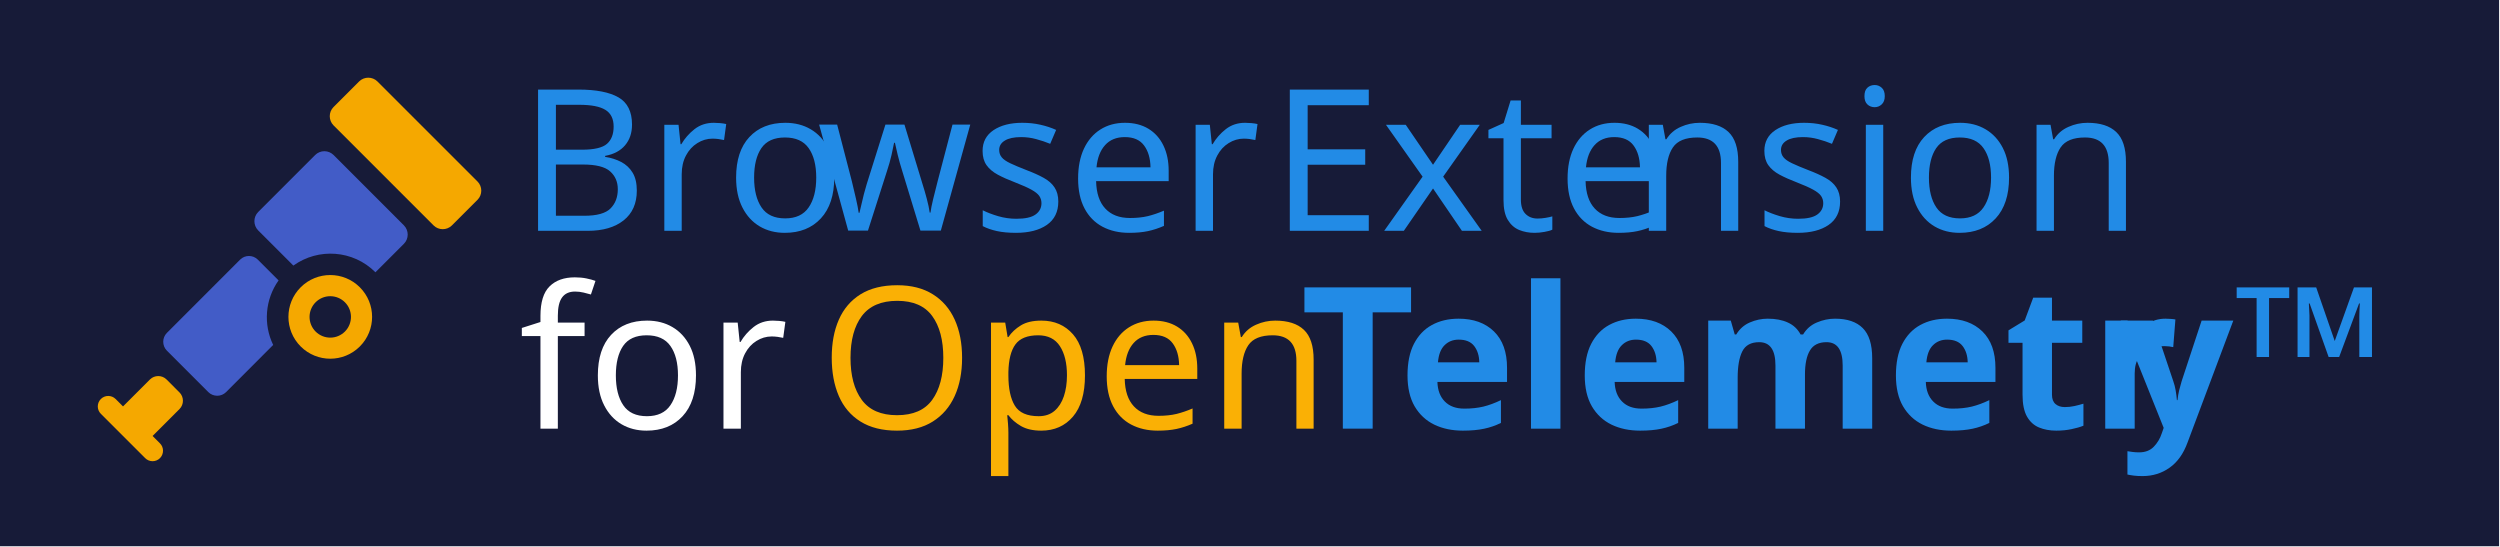
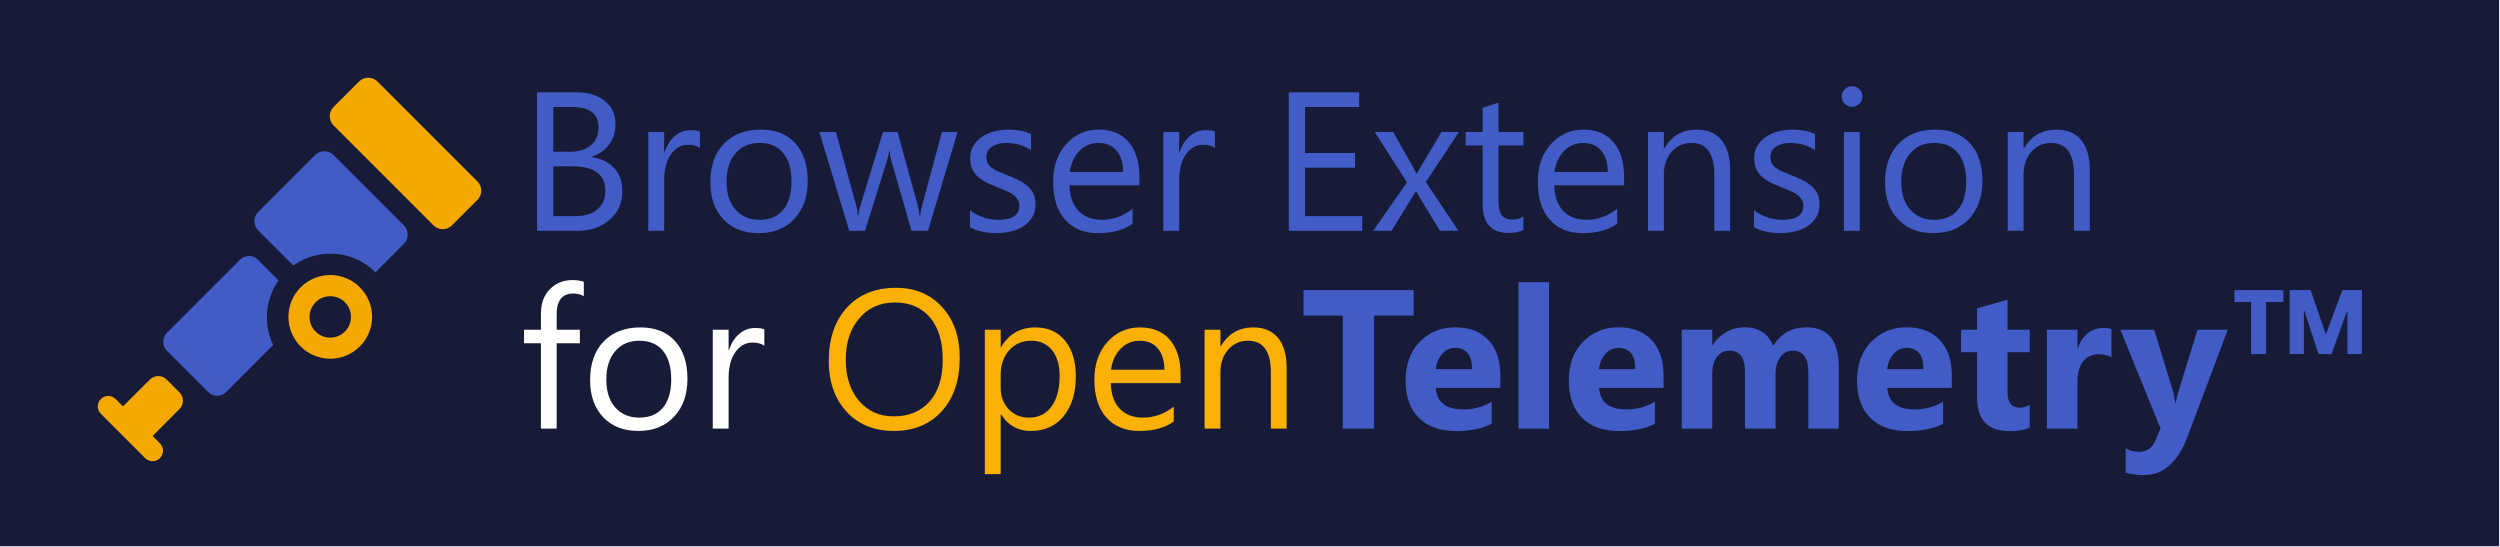
<svg xmlns="http://www.w3.org/2000/svg" width="100%" height="100%" viewBox="0 0 947 207" version="1.1" xml:space="preserve" style="fill-rule:evenodd;clip-rule:evenodd;stroke-linejoin:round;stroke-miterlimit:2;">
  <g id="Artboard1" transform="matrix(1.85742,0,0,0.40981,7.43444,0.911701)">
-     <rect x="-4.003" y="-2.225" width="509.65" height="504.857" style="fill:none;" />
-     <clipPath id="_clip1">
-       <rect x="-4.003" y="-2.225" width="509.65" height="504.857" />
-     </clipPath>
-     <g clip-path="url(#_clip1)">
-       <g transform="matrix(1.12486,0,0,2.44015,-31.3189,-353.966)">
-         <g id="Layer1">
-           <rect x="-4.003" y="-2.225" width="509.65" height="504.857" style="fill:rgb(23,27,56);" />
+     <g>
+       <rect x="-4.003" y="-2.225" width="509.65" height="504.857" style="fill:none;" />
+       <g>
+         <clipPath id="_clip1">
+           <rect x="-4.003" y="-2.225" width="509.65" height="504.857" />
+         </clipPath>
+         <g clip-path="url(#_clip1)">
+           <g>
+             <g transform="matrix(1.12486,0,0,2.44015,-31.3189,-353.966)">
+               <g>
+                 <g id="Layer1">
+                   <g>
+                     <rect x="-4.003" y="-2.225" width="509.65" height="504.857" style="fill:rgb(23,27,56);" />
+                   </g>
+                 </g>
+               </g>
+             </g>
+             <g transform="matrix(0.634904,0,0,2.87763,14.3669,62.4767)">
+               <path d="M67.648,69.797C62.402,75.047 62.402,83.555 67.648,88.805C72.898,94.051 81.406,94.051 86.652,88.805C91.902,83.555 91.902,75.047 86.652,69.797C81.406,64.551 72.898,64.551 67.648,69.797ZM81.855,84.016C80.608,85.265 78.914,85.967 77.15,85.967C75.386,85.967 73.692,85.265 72.445,84.016C71.198,82.769 70.496,81.076 70.496,79.313C70.496,77.549 71.198,75.856 72.445,74.609C73.692,73.36 75.386,72.658 77.15,72.658C78.914,72.658 80.608,73.36 81.855,74.609C84.453,77.195 84.453,81.418 81.855,84.016ZM86.43,3.672L78.195,11.906C76.592,13.521 76.592,16.166 78.195,17.781L110.344,49.93C111.959,51.533 114.604,51.533 116.219,49.93L124.453,41.695C126.063,40.085 126.063,37.434 124.453,35.825L92.29,3.671C90.679,2.072 88.041,2.072 86.43,3.671L86.43,3.672ZM28.738,108.895C30.19,107.437 30.19,105.043 28.738,103.585L24.555,99.398C23.095,97.947 20.702,97.947 19.242,99.398L10.598,108.047L10.582,108.059L8.211,105.684C6.898,104.371 4.761,104.371 3.461,105.684C2.148,106.996 2.148,109.133 3.461,110.434L17.707,124.676C18.336,125.306 19.19,125.66 20.08,125.66C20.97,125.66 21.824,125.306 22.453,124.676C23.753,123.363 23.766,121.226 22.453,119.93L20.078,117.555L20.094,117.543L28.738,108.895Z" style="fill:rgb(245,168,0);fill-rule:nonzero;" />
+             </g>
+             <g transform="matrix(0.634904,0,0,2.87763,14.3669,62.4767)">
+               <g>
+                 <path d="M72.297,27.313L54.004,45.605C52.379,47.23 52.379,49.906 54.004,51.531L65.3,62.824C73.284,57.078 84.48,57.789 91.663,64.977L100.811,55.828C102.433,54.203 102.433,51.531 100.811,49.906L78.22,27.313C77.435,26.527 76.369,26.085 75.259,26.085C74.149,26.085 73.083,26.527 72.298,27.313L72.297,27.313ZM60.55,67.585L53.878,60.913C52.315,59.351 49.753,59.351 48.194,60.913L24.664,84.453C23.112,86.016 23.112,88.577 24.664,90.14L37.995,103.472C39.559,105.025 42.119,105.025 43.683,103.472L58.815,88.315C55.616,81.706 56.19,73.722 60.55,67.585Z" style="fill:rgb(66,92,199);fill-rule:nonzero;" />
+               </g>
+             </g>
+             <g transform="matrix(1.00854,0,0,4.5711,38.1847,-972.745)">
+               <g>
+                 <g>
+                   <g transform="matrix(1,0,0,1,63.099,258.991)">
+                     <path d="M3.672,0L3.672,-28.008L11.641,-28.008C14.063,-28.008 15.983,-27.415 17.402,-26.23C18.822,-25.046 19.531,-23.503 19.531,-21.602C19.531,-20.013 19.102,-18.633 18.242,-17.461C17.383,-16.289 16.198,-15.456 14.688,-14.961L14.688,-14.883C16.576,-14.661 18.086,-13.945 19.219,-12.734C20.352,-11.536 20.918,-9.974 20.918,-8.047C20.918,-5.651 20.059,-3.711 18.34,-2.227C16.621,-0.742 14.453,0 11.836,0L3.672,0ZM6.953,-25.039L6.953,-15.996L10.313,-15.996C12.109,-15.996 13.522,-16.426 14.551,-17.285C15.579,-18.158 16.094,-19.382 16.094,-20.957C16.094,-23.678 14.303,-25.039 10.723,-25.039L6.953,-25.039ZM6.953,-13.047L6.953,-2.969L11.406,-2.969C13.333,-2.969 14.824,-3.424 15.879,-4.336C16.947,-5.247 17.48,-6.497 17.48,-8.086C17.48,-11.393 15.228,-13.047 10.723,-13.047L6.953,-13.047Z" style="fill:rgb(66,92,199);" />
+                   </g>
+                   <g transform="matrix(1,0,0,1,63.099,258.991)">
+                     <path d="M36.602,-16.758C36.042,-17.188 35.234,-17.402 34.18,-17.402C32.813,-17.402 31.667,-16.758 30.742,-15.469C29.831,-14.18 29.375,-12.422 29.375,-10.195L29.375,0L26.172,0L26.172,-20L29.375,-20L29.375,-15.879L29.453,-15.879C29.909,-17.285 30.605,-18.379 31.543,-19.16C32.48,-19.954 33.529,-20.352 34.688,-20.352C35.521,-20.352 36.159,-20.26 36.602,-20.078L36.602,-16.758Z" style="fill:rgb(66,92,199);" />
+                   </g>
+                   <g transform="matrix(1,0,0,1,63.099,258.991)">
+                     <path d="M48.438,0.469C45.482,0.469 43.118,-0.462 41.348,-2.324C39.59,-4.199 38.711,-6.68 38.711,-9.766C38.711,-13.125 39.629,-15.749 41.465,-17.637C43.301,-19.525 45.781,-20.469 48.906,-20.469C51.888,-20.469 54.212,-19.551 55.879,-17.715C57.559,-15.879 58.398,-13.333 58.398,-10.078C58.398,-6.888 57.493,-4.329 55.684,-2.402C53.887,-0.488 51.471,0.469 48.438,0.469ZM48.672,-17.773C46.615,-17.773 44.987,-17.07 43.789,-15.664C42.591,-14.271 41.992,-12.344 41.992,-9.883C41.992,-7.513 42.598,-5.645 43.809,-4.277C45.02,-2.91 46.641,-2.227 48.672,-2.227C50.742,-2.227 52.331,-2.897 53.438,-4.238C54.557,-5.579 55.117,-7.487 55.117,-9.961C55.117,-12.461 54.557,-14.388 53.438,-15.742C52.331,-17.096 50.742,-17.773 48.672,-17.773Z" style="fill:rgb(66,92,199);" />
+                   </g>
+                   <g transform="matrix(1,0,0,1,123.372,258.991)">
+                     <path d="M28.438,-20L22.441,0L19.121,0L15,-14.316C14.844,-14.863 14.74,-15.482 14.688,-16.172L14.609,-16.172C14.57,-15.703 14.434,-15.098 14.199,-14.355L9.727,0L6.523,0L0.469,-20L3.828,-20L7.969,-4.961C8.099,-4.505 8.19,-3.906 8.242,-3.164L8.398,-3.164C8.438,-3.737 8.555,-4.349 8.75,-5L13.359,-20L16.289,-20L20.43,-4.922C20.56,-4.44 20.658,-3.841 20.723,-3.125L20.879,-3.125C20.905,-3.633 21.016,-4.232 21.211,-4.922L25.273,-20L28.438,-20Z" style="fill:rgb(66,92,199);" />
+                   </g>
+                   <g transform="matrix(1,0,0,1,123.372,258.991)">
+                     <path d="M30.938,-0.723L30.938,-4.16C32.682,-2.871 34.603,-2.227 36.699,-2.227C39.512,-2.227 40.918,-3.164 40.918,-5.039C40.918,-5.573 40.794,-6.022 40.547,-6.387C40.313,-6.764 39.987,-7.096 39.57,-7.383C39.167,-7.669 38.685,-7.923 38.125,-8.145C37.578,-8.379 36.986,-8.62 36.348,-8.867C35.462,-9.219 34.681,-9.57 34.004,-9.922C33.34,-10.286 32.78,-10.69 32.324,-11.133C31.882,-11.589 31.543,-12.103 31.309,-12.676C31.087,-13.249 30.977,-13.919 30.977,-14.688C30.977,-15.625 31.191,-16.452 31.621,-17.168C32.051,-17.897 32.624,-18.503 33.34,-18.984C34.056,-19.479 34.87,-19.85 35.781,-20.098C36.706,-20.345 37.656,-20.469 38.633,-20.469C40.365,-20.469 41.914,-20.169 43.281,-19.57L43.281,-16.328C41.81,-17.292 40.117,-17.773 38.203,-17.773C37.604,-17.773 37.064,-17.702 36.582,-17.559C36.1,-17.428 35.684,-17.24 35.332,-16.992C34.993,-16.745 34.727,-16.445 34.531,-16.094C34.349,-15.755 34.258,-15.378 34.258,-14.961C34.258,-14.44 34.349,-14.004 34.531,-13.652C34.727,-13.301 35.007,-12.988 35.371,-12.715C35.736,-12.441 36.178,-12.194 36.699,-11.973C37.22,-11.751 37.813,-11.51 38.477,-11.25C39.362,-10.911 40.156,-10.56 40.859,-10.195C41.563,-9.844 42.161,-9.44 42.656,-8.984C43.151,-8.542 43.529,-8.027 43.789,-7.441C44.063,-6.855 44.199,-6.159 44.199,-5.352C44.199,-4.362 43.978,-3.503 43.535,-2.773C43.105,-2.044 42.526,-1.439 41.797,-0.957C41.068,-0.475 40.228,-0.117 39.277,0.117C38.327,0.352 37.331,0.469 36.289,0.469C34.232,0.469 32.448,0.072 30.938,-0.723Z" style="fill:rgb(66,92,199);" />
+                   </g>
+                   <g transform="matrix(1,0,0,1,123.372,258.991)">
+                     <path d="M65.195,-9.199L51.074,-9.199C51.126,-6.973 51.725,-5.254 52.871,-4.043C54.017,-2.832 55.592,-2.227 57.598,-2.227C59.85,-2.227 61.921,-2.969 63.809,-4.453L63.809,-1.445C62.051,-0.169 59.727,0.469 56.836,0.469C54.01,0.469 51.79,-0.436 50.176,-2.246C48.561,-4.069 47.754,-6.628 47.754,-9.922C47.754,-13.034 48.633,-15.566 50.391,-17.52C52.161,-19.486 54.355,-20.469 56.973,-20.469C59.59,-20.469 61.615,-19.622 63.047,-17.93C64.479,-16.237 65.195,-13.887 65.195,-10.879L65.195,-9.199ZM61.914,-11.914C61.901,-13.763 61.452,-15.202 60.566,-16.23C59.694,-17.259 58.477,-17.773 56.914,-17.773C55.404,-17.773 54.121,-17.233 53.066,-16.152C52.012,-15.072 51.361,-13.659 51.113,-11.914L61.914,-11.914Z" style="fill:rgb(66,92,199);" />
+                   </g>
+                   <g transform="matrix(1,0,0,1,123.372,258.991)">
+                     <path d="M80.469,-16.758C79.909,-17.188 79.102,-17.402 78.047,-17.402C76.68,-17.402 75.534,-16.758 74.609,-15.469C73.698,-14.18 73.242,-12.422 73.242,-10.195L73.242,0L70.039,0L70.039,-20L73.242,-20L73.242,-15.879L73.32,-15.879C73.776,-17.285 74.473,-18.379 75.41,-19.16C76.348,-19.954 77.396,-20.352 78.555,-20.352C79.388,-20.352 80.026,-20.26 80.469,-20.078L80.469,-16.758Z" style="fill:rgb(66,92,199);" />
+                   </g>
+                 </g>
+               </g>
+               <g>
+                 <g>
+                   <g transform="matrix(1,0,0,1,215.11,258.991)">
+                     <path d="M18.516,0L3.672,0L3.672,-28.008L17.891,-28.008L17.891,-25.039L6.953,-25.039L6.953,-15.723L17.07,-15.723L17.07,-12.773L6.953,-12.773L6.953,-2.969L18.516,-2.969L18.516,0Z" style="fill:rgb(66,92,199);" />
+                   </g>
+                   <g transform="matrix(1,0,0,1,215.11,258.991)">
+                     <path d="M38.086,-20L31.367,-9.883L37.969,0L34.238,0L30.313,-6.484C30.065,-6.888 29.772,-7.396 29.434,-8.008L29.355,-8.008C29.29,-7.891 28.984,-7.383 28.438,-6.484L24.434,0L20.742,0L27.559,-9.805L21.035,-20L24.766,-20L28.633,-13.164C28.919,-12.656 29.199,-12.135 29.473,-11.602L29.551,-11.602L34.551,-20L38.086,-20Z" style="fill:rgb(66,92,199);" />
+                   </g>
+                   <g transform="matrix(1,0,0,1,215.11,258.991)">
+                     <path d="M51.113,-0.195C50.358,0.221 49.362,0.43 48.125,0.43C44.622,0.43 42.871,-1.523 42.871,-5.43L42.871,-17.266L39.434,-17.266L39.434,-20L42.871,-20L42.871,-24.883L46.074,-25.918L46.074,-20L51.113,-20L51.113,-17.266L46.074,-17.266L46.074,-5.996C46.074,-4.655 46.302,-3.698 46.758,-3.125C47.214,-2.552 47.969,-2.266 49.023,-2.266C49.831,-2.266 50.527,-2.487 51.113,-2.93L51.113,-0.195Z" style="fill:rgb(66,92,199);" />
+                   </g>
+                   <g transform="matrix(1,0,0,1,215.11,258.991)">
+                     <path d="M71.465,-9.199L57.344,-9.199C57.396,-6.973 57.995,-5.254 59.141,-4.043C60.286,-2.832 61.862,-2.227 63.867,-2.227C66.12,-2.227 68.19,-2.969 70.078,-4.453L70.078,-1.445C68.32,-0.169 65.996,0.469 63.105,0.469C60.28,0.469 58.06,-0.436 56.445,-2.246C54.831,-4.069 54.023,-6.628 54.023,-9.922C54.023,-13.034 54.902,-15.566 56.66,-17.52C58.431,-19.486 60.625,-20.469 63.242,-20.469C65.859,-20.469 67.884,-19.622 69.316,-17.93C70.749,-16.237 71.465,-13.887 71.465,-10.879L71.465,-9.199ZM68.184,-11.914C68.171,-13.763 67.721,-15.202 66.836,-16.23C65.964,-17.259 64.746,-17.773 63.184,-17.773C61.673,-17.773 60.391,-17.233 59.336,-16.152C58.281,-15.072 57.63,-13.659 57.383,-11.914L68.184,-11.914Z" style="fill:rgb(66,92,199);" />
+                   </g>
+                   <g transform="matrix(1,0,0,1,288.177,258.991)">
+                     <path d="M19.844,0L16.641,0L16.641,-11.406C16.641,-15.651 15.091,-17.773 11.992,-17.773C10.391,-17.773 9.063,-17.168 8.008,-15.957C6.966,-14.759 6.445,-13.242 6.445,-11.406L6.445,0L3.242,0L3.242,-20L6.445,-20L6.445,-16.68L6.523,-16.68C8.034,-19.206 10.221,-20.469 13.086,-20.469C15.273,-20.469 16.947,-19.759 18.105,-18.34C19.264,-16.934 19.844,-14.896 19.844,-12.227L19.844,0Z" style="fill:rgb(66,92,199);" />
+                   </g>
+                   <g transform="matrix(1,0,0,1,288.177,258.991)">
+                     <path d="M24.668,-0.723L24.668,-4.16C26.413,-2.871 28.333,-2.227 30.43,-2.227C33.242,-2.227 34.648,-3.164 34.648,-5.039C34.648,-5.573 34.525,-6.022 34.277,-6.387C34.043,-6.764 33.717,-7.096 33.301,-7.383C32.897,-7.669 32.415,-7.923 31.855,-8.145C31.309,-8.379 30.716,-8.62 30.078,-8.867C29.193,-9.219 28.411,-9.57 27.734,-9.922C27.07,-10.286 26.51,-10.69 26.055,-11.133C25.612,-11.589 25.273,-12.103 25.039,-12.676C24.818,-13.249 24.707,-13.919 24.707,-14.688C24.707,-15.625 24.922,-16.452 25.352,-17.168C25.781,-17.897 26.354,-18.503 27.07,-18.984C27.786,-19.479 28.6,-19.85 29.512,-20.098C30.436,-20.345 31.387,-20.469 32.363,-20.469C34.095,-20.469 35.645,-20.169 37.012,-19.57L37.012,-16.328C35.54,-17.292 33.848,-17.773 31.934,-17.773C31.335,-17.773 30.794,-17.702 30.313,-17.559C29.831,-17.428 29.414,-17.24 29.063,-16.992C28.724,-16.745 28.457,-16.445 28.262,-16.094C28.079,-15.755 27.988,-15.378 27.988,-14.961C27.988,-14.44 28.079,-14.004 28.262,-13.652C28.457,-13.301 28.737,-12.988 29.102,-12.715C29.466,-12.441 29.909,-12.194 30.43,-11.973C30.951,-11.751 31.543,-11.51 32.207,-11.25C33.092,-10.911 33.887,-10.56 34.59,-10.195C35.293,-9.844 35.892,-9.44 36.387,-8.984C36.882,-8.542 37.259,-8.027 37.52,-7.441C37.793,-6.855 37.93,-6.159 37.93,-5.352C37.93,-4.362 37.708,-3.503 37.266,-2.773C36.836,-2.044 36.257,-1.439 35.527,-0.957C34.798,-0.475 33.958,-0.117 33.008,0.117C32.057,0.352 31.061,0.469 30.02,0.469C27.962,0.469 26.178,0.072 24.668,-0.723Z" style="fill:rgb(66,92,199);" />
+                   </g>
+                   <g transform="matrix(1,0,0,1,288.177,258.991)">
+                     <path d="M44.492,-25.078C43.919,-25.078 43.431,-25.273 43.027,-25.664C42.624,-26.055 42.422,-26.549 42.422,-27.148C42.422,-27.747 42.624,-28.242 43.027,-28.633C43.431,-29.036 43.919,-29.238 44.492,-29.238C45.078,-29.238 45.573,-29.036 45.977,-28.633C46.393,-28.242 46.602,-27.747 46.602,-27.148C46.602,-26.576 46.393,-26.087 45.977,-25.684C45.573,-25.28 45.078,-25.078 44.492,-25.078ZM46.055,0L42.852,0L42.852,-20L46.055,-20L46.055,0Z" style="fill:rgb(66,92,199);" />
+                   </g>
+                   <g transform="matrix(1,0,0,1,288.177,258.991)">
+                     <path d="M60.898,0.469C57.943,0.469 55.579,-0.462 53.809,-2.324C52.051,-4.199 51.172,-6.68 51.172,-9.766C51.172,-13.125 52.09,-15.749 53.926,-17.637C55.762,-19.525 58.242,-20.469 61.367,-20.469C64.349,-20.469 66.673,-19.551 68.34,-17.715C70.02,-15.879 70.859,-13.333 70.859,-10.078C70.859,-6.888 69.954,-4.329 68.145,-2.402C66.348,-0.488 63.932,0.469 60.898,0.469ZM61.133,-17.773C59.076,-17.773 57.448,-17.07 56.25,-15.664C55.052,-14.271 54.453,-12.344 54.453,-9.883C54.453,-7.513 55.059,-5.645 56.27,-4.277C57.48,-2.91 59.102,-2.227 61.133,-2.227C63.203,-2.227 64.792,-2.897 65.898,-4.238C67.018,-5.579 67.578,-7.487 67.578,-9.961C67.578,-12.461 67.018,-14.388 65.898,-15.742C64.792,-17.096 63.203,-17.773 61.133,-17.773Z" style="fill:rgb(66,92,199);" />
+                   </g>
+                   <g transform="matrix(1,0,0,1,288.177,258.991)">
+                     <path d="M92.578,0L89.375,0L89.375,-11.406C89.375,-15.651 87.826,-17.773 84.727,-17.773C83.125,-17.773 81.797,-17.168 80.742,-15.957C79.701,-14.759 79.18,-13.242 79.18,-11.406L79.18,0L75.977,0L75.977,-20L79.18,-20L79.18,-16.68L79.258,-16.68C80.768,-19.206 82.956,-20.469 85.82,-20.469C88.008,-20.469 89.681,-19.759 90.84,-18.34C91.999,-16.934 92.578,-14.896 92.578,-12.227L92.578,0Z" style="fill:rgb(66,92,199);" />
+                   </g>
+                 </g>
+               </g>
+               <g transform="matrix(1,0,0,1,63.099,298.991)">
+                 <path d="M13.125,-26.797C12.5,-27.148 11.79,-27.324 10.996,-27.324C8.757,-27.324 7.637,-25.911 7.637,-23.086L7.637,-20L12.324,-20L12.324,-17.266L7.637,-17.266L7.637,0L4.453,0L4.453,-17.266L1.035,-17.266L1.035,-20L4.453,-20L4.453,-23.242C4.453,-25.339 5.059,-26.992 6.27,-28.203C7.48,-29.427 8.991,-30.039 10.801,-30.039C11.777,-30.039 12.552,-29.922 13.125,-29.688L13.125,-26.797Z" style="fill:white;fill-rule:nonzero;" />
+                 <path d="M24.121,0.469C21.165,0.469 18.802,-0.462 17.031,-2.324C15.273,-4.199 14.395,-6.68 14.395,-9.766C14.395,-13.125 15.313,-15.749 17.148,-17.637C18.984,-19.525 21.465,-20.469 24.59,-20.469C27.572,-20.469 29.896,-19.551 31.563,-17.715C33.242,-15.879 34.082,-13.333 34.082,-10.078C34.082,-6.888 33.177,-4.329 31.367,-2.402C29.57,-0.488 27.155,0.469 24.121,0.469ZM24.355,-17.773C22.298,-17.773 20.671,-17.07 19.473,-15.664C18.275,-14.271 17.676,-12.344 17.676,-9.883C17.676,-7.513 18.281,-5.645 19.492,-4.277C20.703,-2.91 22.324,-2.227 24.355,-2.227C26.426,-2.227 28.014,-2.897 29.121,-4.238C30.241,-5.579 30.801,-7.487 30.801,-9.961C30.801,-12.461 30.241,-14.388 29.121,-15.742C28.014,-17.096 26.426,-17.773 24.355,-17.773Z" style="fill:white;fill-rule:nonzero;" />
+                 <path d="M49.629,-16.758C49.069,-17.188 48.262,-17.402 47.207,-17.402C45.84,-17.402 44.694,-16.758 43.77,-15.469C42.858,-14.18 42.402,-12.422 42.402,-10.195L42.402,0L39.199,0L39.199,-20L42.402,-20L42.402,-15.879L42.48,-15.879C42.936,-17.285 43.633,-18.379 44.57,-19.16C45.508,-19.954 46.556,-20.352 47.715,-20.352C48.548,-20.352 49.186,-20.26 49.629,-20.078L49.629,-16.758Z" style="fill:white;fill-rule:nonzero;" />
+               </g>
+               <g transform="matrix(1,0,0,1,123.919,298.991)">
+                 <g>
+                   <path d="M14.961,0.469C10.99,0.469 7.806,-0.84 5.41,-3.457C3.027,-6.074 1.836,-9.479 1.836,-13.672C1.836,-18.177 3.053,-21.771 5.488,-24.453C7.923,-27.135 11.237,-28.477 15.43,-28.477C19.297,-28.477 22.409,-27.174 24.766,-24.57C27.135,-21.966 28.32,-18.561 28.32,-14.355C28.32,-9.785 27.109,-6.172 24.688,-3.516C22.266,-0.859 19.023,0.469 14.961,0.469ZM15.195,-25.508C12.253,-25.508 9.863,-24.447 8.027,-22.324C6.191,-20.202 5.273,-17.415 5.273,-13.965C5.273,-10.514 6.165,-7.734 7.949,-5.625C9.746,-3.529 12.083,-2.48 14.961,-2.48C18.034,-2.48 20.456,-3.483 22.227,-5.488C23.997,-7.493 24.883,-10.299 24.883,-13.906C24.883,-17.604 24.023,-20.462 22.305,-22.48C20.586,-24.499 18.216,-25.508 15.195,-25.508Z" style="fill:rgb(250,176,5);fill-rule:nonzero;" />
+                   <path d="M36.68,-2.891L36.602,-2.891L36.602,9.199L33.398,9.199L33.398,-20L36.602,-20L36.602,-16.484L36.68,-16.484C38.255,-19.141 40.56,-20.469 43.594,-20.469C46.172,-20.469 48.184,-19.57 49.629,-17.773C51.074,-15.99 51.797,-13.594 51.797,-10.586C51.797,-7.24 50.983,-4.557 49.355,-2.539C47.728,-0.534 45.501,0.469 42.676,0.469C40.085,0.469 38.086,-0.651 36.68,-2.891ZM36.602,-10.957L36.602,-8.164C36.602,-6.51 37.135,-5.104 38.203,-3.945C39.284,-2.799 40.651,-2.227 42.305,-2.227C44.245,-2.227 45.762,-2.969 46.855,-4.453C47.962,-5.938 48.516,-8.001 48.516,-10.645C48.516,-12.871 48.001,-14.616 46.973,-15.879C45.944,-17.142 44.551,-17.773 42.793,-17.773C40.931,-17.773 39.434,-17.122 38.301,-15.82C37.168,-14.531 36.602,-12.91 36.602,-10.957Z" style="fill:rgb(250,176,5);fill-rule:nonzero;" />
+                   <path d="M72.988,-9.199L58.867,-9.199C58.919,-6.973 59.518,-5.254 60.664,-4.043C61.81,-2.832 63.385,-2.227 65.391,-2.227C67.643,-2.227 69.714,-2.969 71.602,-4.453L71.602,-1.445C69.844,-0.169 67.52,0.469 64.629,0.469C61.803,0.469 59.583,-0.436 57.969,-2.246C56.354,-4.069 55.547,-6.628 55.547,-9.922C55.547,-13.034 56.426,-15.566 58.184,-17.52C59.954,-19.486 62.148,-20.469 64.766,-20.469C67.383,-20.469 69.408,-19.622 70.84,-17.93C72.272,-16.237 72.988,-13.887 72.988,-10.879L72.988,-9.199ZM69.707,-11.914C69.694,-13.763 69.245,-15.202 68.359,-16.23C67.487,-17.259 66.27,-17.773 64.707,-17.773C63.197,-17.773 61.914,-17.233 60.859,-16.152C59.805,-15.072 59.154,-13.659 58.906,-11.914L69.707,-11.914Z" style="fill:rgb(250,176,5);fill-rule:nonzero;" />
+                   <path d="M94.434,0L91.23,0L91.23,-11.406C91.23,-15.651 89.681,-17.773 86.582,-17.773C84.98,-17.773 83.652,-17.168 82.598,-15.957C81.556,-14.759 81.035,-13.242 81.035,-11.406L81.035,0L77.832,0L77.832,-20L81.035,-20L81.035,-16.68L81.113,-16.68C82.624,-19.206 84.811,-20.469 87.676,-20.469C89.863,-20.469 91.536,-19.759 92.695,-18.34C93.854,-16.934 94.434,-14.896 94.434,-12.227L94.434,0Z" style="fill:rgb(250,176,5);fill-rule:nonzero;" />
+                 </g>
+               </g>
+               <g>
+                 <g transform="matrix(1,0,0,1,221.146,298.991)">
+                   <path d="M22.871,-22.871L14.883,-22.871L14.883,0L8.555,0L8.555,-22.871L0.605,-22.871L0.605,-28.008L22.871,-28.008L22.871,-22.871Z" style="fill:rgb(66,92,199);" />
+                 </g>
+                 <g transform="matrix(1,0,0,1,240.989,298.991)">
+                   <path d="M20.566,-8.242L7.52,-8.242C7.728,-5.339 9.557,-3.887 13.008,-3.887C15.208,-3.887 17.142,-4.408 18.809,-5.449L18.809,-0.996C16.96,-0.007 14.557,0.488 11.602,0.488C8.372,0.488 5.866,-0.404 4.082,-2.188C2.298,-3.984 1.406,-6.484 1.406,-9.688C1.406,-13.008 2.37,-15.638 4.297,-17.578C6.224,-19.518 8.594,-20.488 11.406,-20.488C14.323,-20.488 16.576,-19.622 18.164,-17.891C19.766,-16.159 20.566,-13.809 20.566,-10.84L20.566,-8.242ZM14.844,-12.031C14.844,-14.896 13.685,-16.328 11.367,-16.328C10.378,-16.328 9.518,-15.918 8.789,-15.098C8.073,-14.277 7.637,-13.255 7.48,-12.031L14.844,-12.031Z" style="fill:rgb(66,92,199);" />
+                 </g>
+                 <g transform="matrix(1,0,0,1,240.989,298.991)">
+                   <rect x="24.239" y="-29.609" width="6.172" height="29.609" style="fill:rgb(66,92,199);" />
+                 </g>
+                 <g transform="matrix(1,0,0,1,240.989,298.991)">
+                   <path d="M53.575,-8.242L40.528,-8.242C40.736,-5.339 42.565,-3.887 46.016,-3.887C48.217,-3.887 50.15,-4.408 51.817,-5.449L51.817,-0.996C49.968,-0.007 47.565,0.488 44.61,0.488C41.381,0.488 38.874,-0.404 37.09,-2.188C35.306,-3.984 34.414,-6.484 34.414,-9.688C34.414,-13.008 35.378,-15.638 37.305,-17.578C39.232,-19.518 41.602,-20.488 44.414,-20.488C47.331,-20.488 49.584,-19.622 51.172,-17.891C52.774,-16.159 53.575,-13.809 53.575,-10.84L53.575,-8.242ZM47.852,-12.031C47.852,-14.896 46.693,-16.328 44.375,-16.328C43.386,-16.328 42.526,-15.918 41.797,-15.098C41.081,-14.277 40.645,-13.255 40.489,-12.031L47.852,-12.031Z" style="fill:rgb(66,92,199);" />
+                 </g>
+                 <g transform="matrix(1,0,0,1,240.989,298.991)">
+                   <path d="M89.004,0L82.852,0L82.852,-11.406C82.852,-14.31 81.784,-15.762 79.649,-15.762C78.633,-15.762 77.806,-15.326 77.168,-14.453C76.53,-13.581 76.211,-12.493 76.211,-11.191L76.211,0L70.039,0L70.039,-11.523C70.039,-14.349 68.991,-15.762 66.895,-15.762C65.84,-15.762 64.994,-15.345 64.356,-14.512C63.731,-13.678 63.418,-12.546 63.418,-11.113L63.418,0L57.246,0L57.246,-20L63.418,-20L63.418,-16.875L63.496,-16.875C64.134,-17.943 65.026,-18.809 66.172,-19.473C67.331,-20.15 68.594,-20.488 69.961,-20.488C72.787,-20.488 74.72,-19.245 75.762,-16.758C77.286,-19.245 79.525,-20.488 82.481,-20.488C86.83,-20.488 89.004,-17.806 89.004,-12.441L89.004,0Z" style="fill:rgb(66,92,199);" />
+                 </g>
+                 <g transform="matrix(1,0,0,1,240.989,298.991)">
+                   <path d="M111.856,-8.242L98.809,-8.242C99.017,-5.339 100.847,-3.887 104.297,-3.887C106.498,-3.887 108.431,-4.408 110.098,-5.449L110.098,-0.996C108.249,-0.007 105.847,0.488 102.891,0.488C99.662,0.488 97.155,-0.404 95.371,-2.188C93.588,-3.984 92.696,-6.484 92.696,-9.688C92.696,-13.008 93.659,-15.638 95.586,-17.578C97.513,-19.518 99.883,-20.488 102.696,-20.488C105.612,-20.488 107.865,-19.622 109.453,-17.891C111.055,-16.159 111.856,-13.809 111.856,-10.84L111.856,-8.242ZM106.133,-12.031C106.133,-14.896 104.974,-16.328 102.657,-16.328C101.667,-16.328 100.808,-15.918 100.078,-15.098C99.362,-14.277 98.926,-13.255 98.77,-12.031L106.133,-12.031Z" style="fill:rgb(66,92,199);" />
+                 </g>
+                 <g transform="matrix(1,0,0,1,240.989,298.991)">
+                   <path d="M127.618,-0.234C126.706,0.247 125.332,0.488 123.496,0.488C119.148,0.488 116.973,-1.771 116.973,-6.289L116.973,-15.449L113.731,-15.449L113.731,-20L116.973,-20L116.973,-24.316L123.125,-26.074L123.125,-20L127.618,-20L127.618,-15.449L123.125,-15.449L123.125,-7.363C123.125,-5.28 123.952,-4.238 125.606,-4.238C126.257,-4.238 126.927,-4.427 127.618,-4.805L127.618,-0.234Z" style="fill:rgb(66,92,199);" />
+                 </g>
+                 <g transform="matrix(1,0,0,1,240.989,298.991)">
+                   <path d="M144.141,-14.434C143.399,-14.837 142.533,-15.039 141.543,-15.039C140.202,-15.039 139.154,-14.544 138.399,-13.555C137.644,-12.578 137.266,-11.243 137.266,-9.551L137.266,0L131.094,0L131.094,-20L137.266,-20L137.266,-16.289L137.344,-16.289C138.321,-18.997 140.079,-20.352 142.618,-20.352C143.269,-20.352 143.776,-20.273 144.141,-20.117L144.141,-14.434Z" style="fill:rgb(66,92,199);" />
+                 </g>
+                 <g transform="matrix(1,0,0,1,387.005,298.991)">
+                   <path d="M21.641,-20L13.516,1.602C11.563,6.797 8.62,9.395 4.688,9.395C3.19,9.395 1.96,9.225 0.996,8.887L0.996,3.965C1.816,4.447 2.708,4.688 3.672,4.688C5.26,4.688 6.367,3.939 6.992,2.441L8.047,-0.039L-0.078,-20L6.758,-20L10.488,-7.832C10.723,-7.077 10.905,-6.185 11.035,-5.156L11.113,-5.156C11.23,-5.911 11.445,-6.79 11.758,-7.793L15.527,-20L21.641,-20Z" style="fill:rgb(66,92,199);" />
+                 </g>
+                 <g transform="matrix(1,0,0,1,387.005,298.991)">
+                   <path d="M48.769,-15.078L45.839,-15.078L45.839,-23.77L45.761,-23.77L42.636,-15.078L40,-15.078L37.168,-23.77L37.05,-23.77L37.05,-15.078L34.16,-15.078L34.16,-28.008L38.398,-28.008L41.445,-19.16L41.523,-19.16L44.804,-28.008L48.769,-28.008L48.769,-15.078ZM32.89,-25.605L29.394,-25.605L29.394,-15.078L26.367,-15.078L26.367,-25.605L23.007,-25.605L23.007,-28.008L32.89,-28.008L32.89,-25.605Z" style="fill:rgb(66,92,199);" />
+                 </g>
+               </g>
+             </g>
+           </g>
        </g>
-       </g>
-       <g transform="matrix(0.634904,0,0,2.87763,14.3669,62.4767)">
-         <path d="M67.648,69.797C62.402,75.047 62.402,83.555 67.648,88.805C72.898,94.051 81.406,94.051 86.652,88.805C91.902,83.555 91.902,75.047 86.652,69.797C81.406,64.551 72.898,64.551 67.648,69.797ZM81.855,84.016C80.608,85.265 78.914,85.967 77.15,85.967C75.386,85.967 73.692,85.265 72.445,84.016C71.198,82.769 70.496,81.076 70.496,79.313C70.496,77.549 71.198,75.856 72.445,74.609C73.692,73.36 75.386,72.658 77.15,72.658C78.914,72.658 80.608,73.36 81.855,74.609C84.453,77.195 84.453,81.418 81.855,84.016ZM86.43,3.672L78.195,11.906C76.592,13.521 76.592,16.166 78.195,17.781L110.344,49.93C111.959,51.533 114.604,51.533 116.219,49.93L124.453,41.695C126.063,40.085 126.063,37.434 124.453,35.825L92.29,3.671C90.679,2.072 88.041,2.072 86.43,3.671L86.43,3.672ZM28.738,108.895C30.19,107.437 30.19,105.043 28.738,103.585L24.555,99.398C23.095,97.947 20.702,97.947 19.242,99.398L10.598,108.047L10.582,108.059L8.211,105.684C6.898,104.371 4.761,104.371 3.461,105.684C2.148,106.996 2.148,109.133 3.461,110.434L17.707,124.676C18.336,125.306 19.19,125.66 20.08,125.66C20.97,125.66 21.824,125.306 22.453,124.676C23.753,123.363 23.766,121.226 22.453,119.93L20.078,117.555L20.094,117.543L28.738,108.895Z" style="fill:rgb(245,168,0);fill-rule:nonzero;" />
-       </g>
-       <g transform="matrix(0.634904,0,0,2.87763,14.3669,62.4767)">
-         <path d="M72.297,27.313L54.004,45.605C52.379,47.23 52.379,49.906 54.004,51.531L65.3,62.824C73.284,57.078 84.48,57.789 91.663,64.977L100.811,55.828C102.433,54.203 102.433,51.531 100.811,49.906L78.22,27.313C77.435,26.527 76.369,26.085 75.259,26.085C74.149,26.085 73.083,26.527 72.298,27.313L72.297,27.313ZM60.55,67.585L53.878,60.913C52.315,59.351 49.753,59.351 48.194,60.913L24.664,84.453C23.112,86.016 23.112,88.577 24.664,90.14L37.995,103.472C39.559,105.025 42.119,105.025 43.683,103.472L58.815,88.315C55.616,81.706 56.19,73.722 60.55,67.585Z" style="fill:rgb(66,92,199);fill-rule:nonzero;" />
-       </g>
-       <g transform="matrix(1.00854,0,0,4.5711,38.1847,-972.745)">
-         <text x="63.099px" y="258.991px" style="font-family:'SegoeUI', 'Segoe UI';font-size:40px;fill:rgb(34,139,230);">Bro<tspan x="123.372px " y="258.991px ">w</tspan>ser</text>
-         <text x="215.11px" y="258.991px" style="font-family:'SegoeUI', 'Segoe UI';font-size:40px;fill:rgb(34,139,230);">Exte<tspan x="288.177px " y="258.991px ">n</tspan>sion</text>
-         <text x="63.099px" y="298.991px" style="font-family:'SegoeUI', 'Segoe UI';font-size:40px;fill:white;">for</text>
-         <text x="123.919px" y="298.991px" style="font-family:'SegoeUI', 'Segoe UI';font-size:40px;fill:rgb(250,176,5);">Open</text>
-         <g transform="matrix(40,0,0,40,439.368,298.991)">
-                 </g>
-         <text x="221.146px" y="298.991px" style="font-family:'SegoeUI-Bold', 'Segoe UI';font-weight:700;font-size:40px;fill:rgb(34,139,230);">T<tspan x="240.989px 262.63px " y="298.991px 298.991px ">el</tspan>emetr<tspan x="387.005px 408.528px " y="298.991px 298.991px ">y™</tspan>
-         </text>
      </g>
    </g>
  </g>
</svg>
